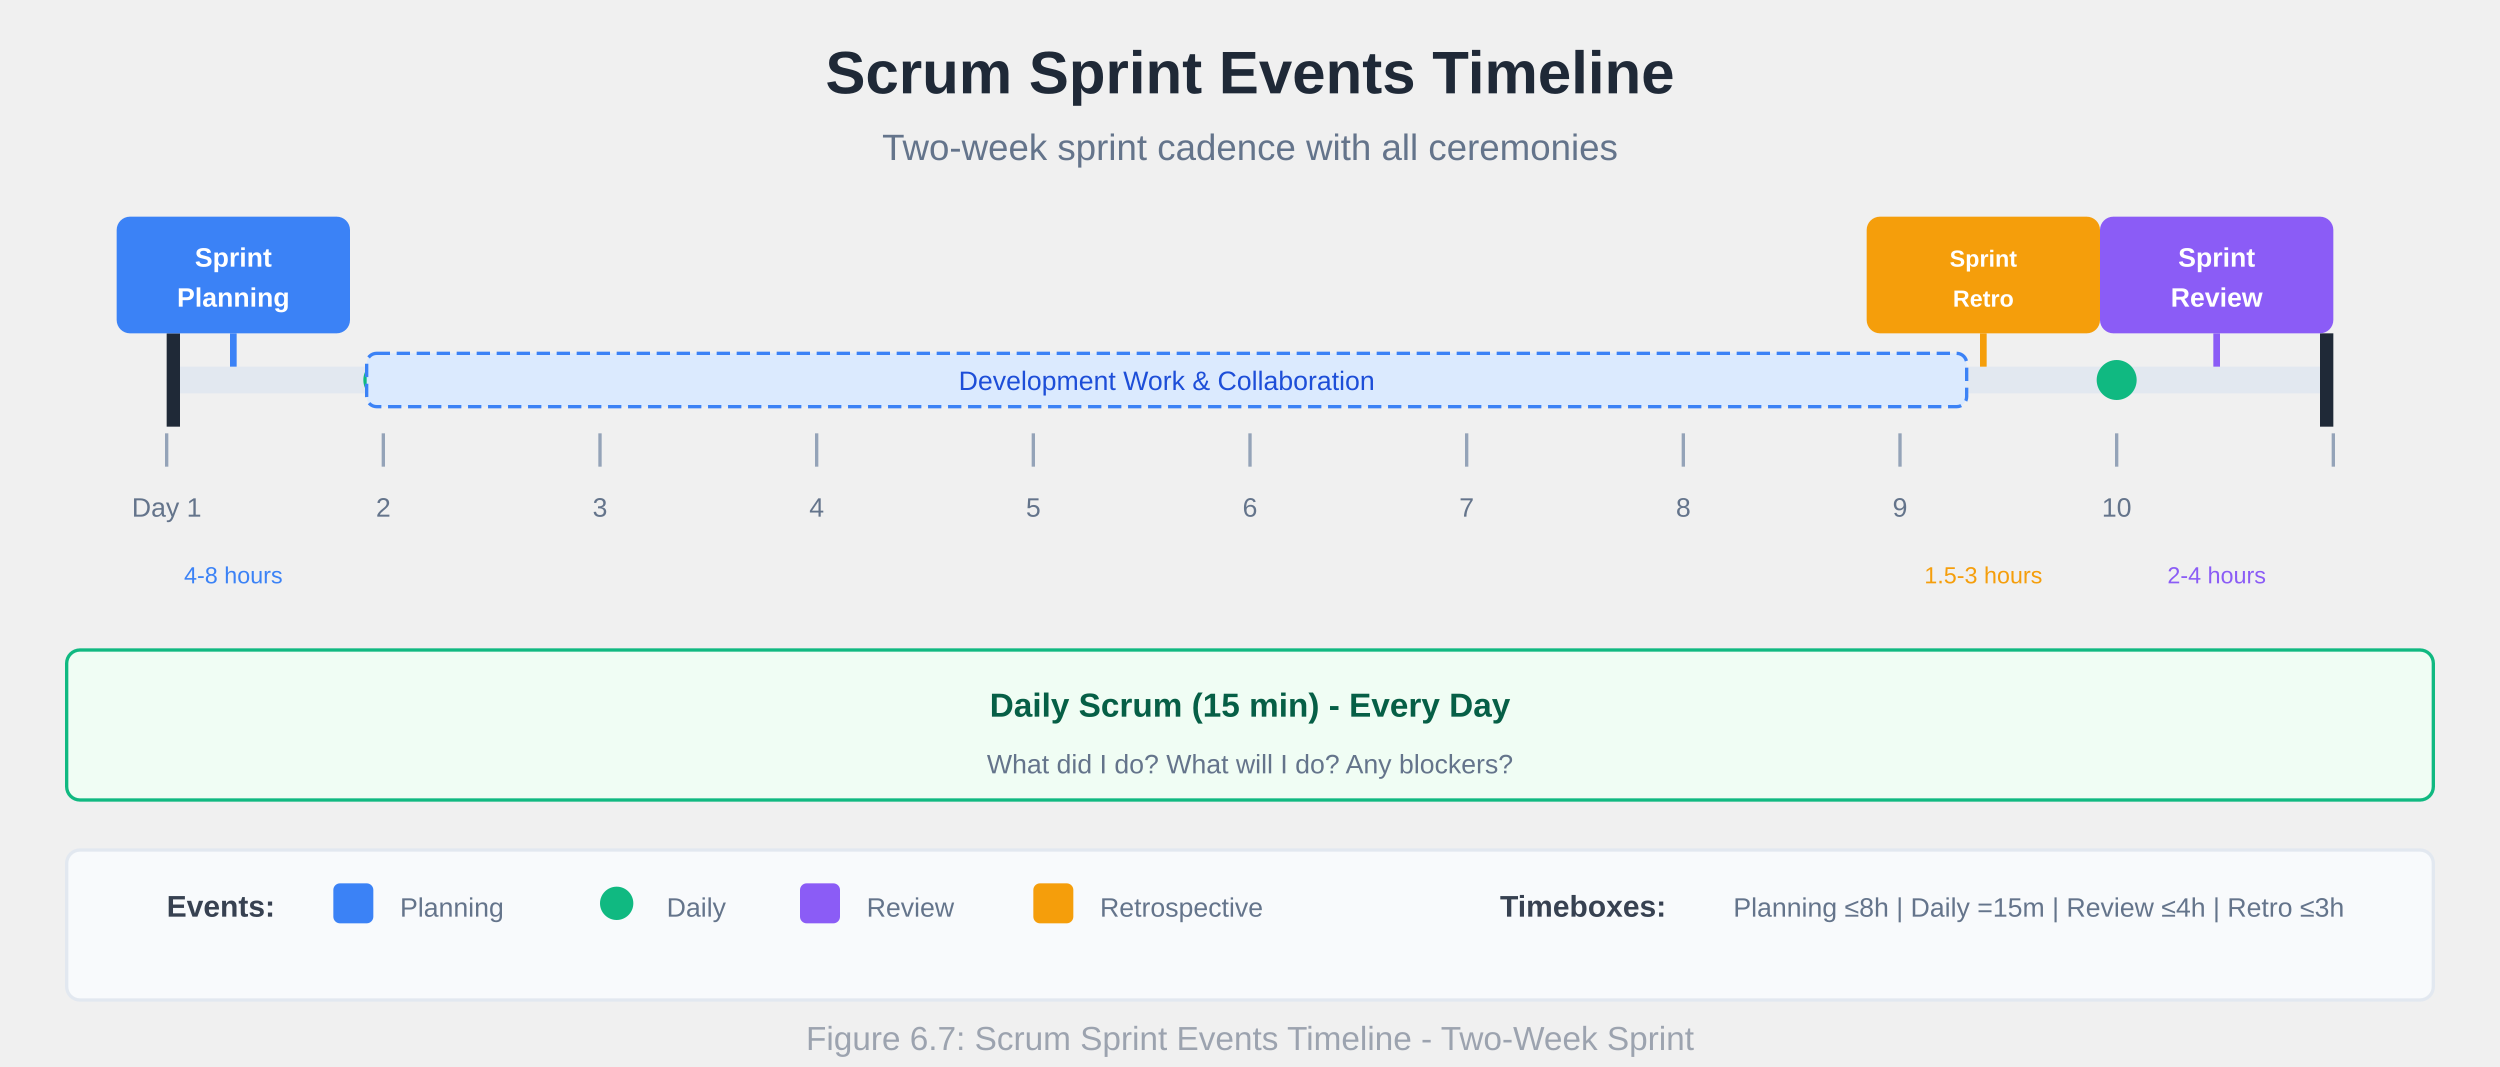
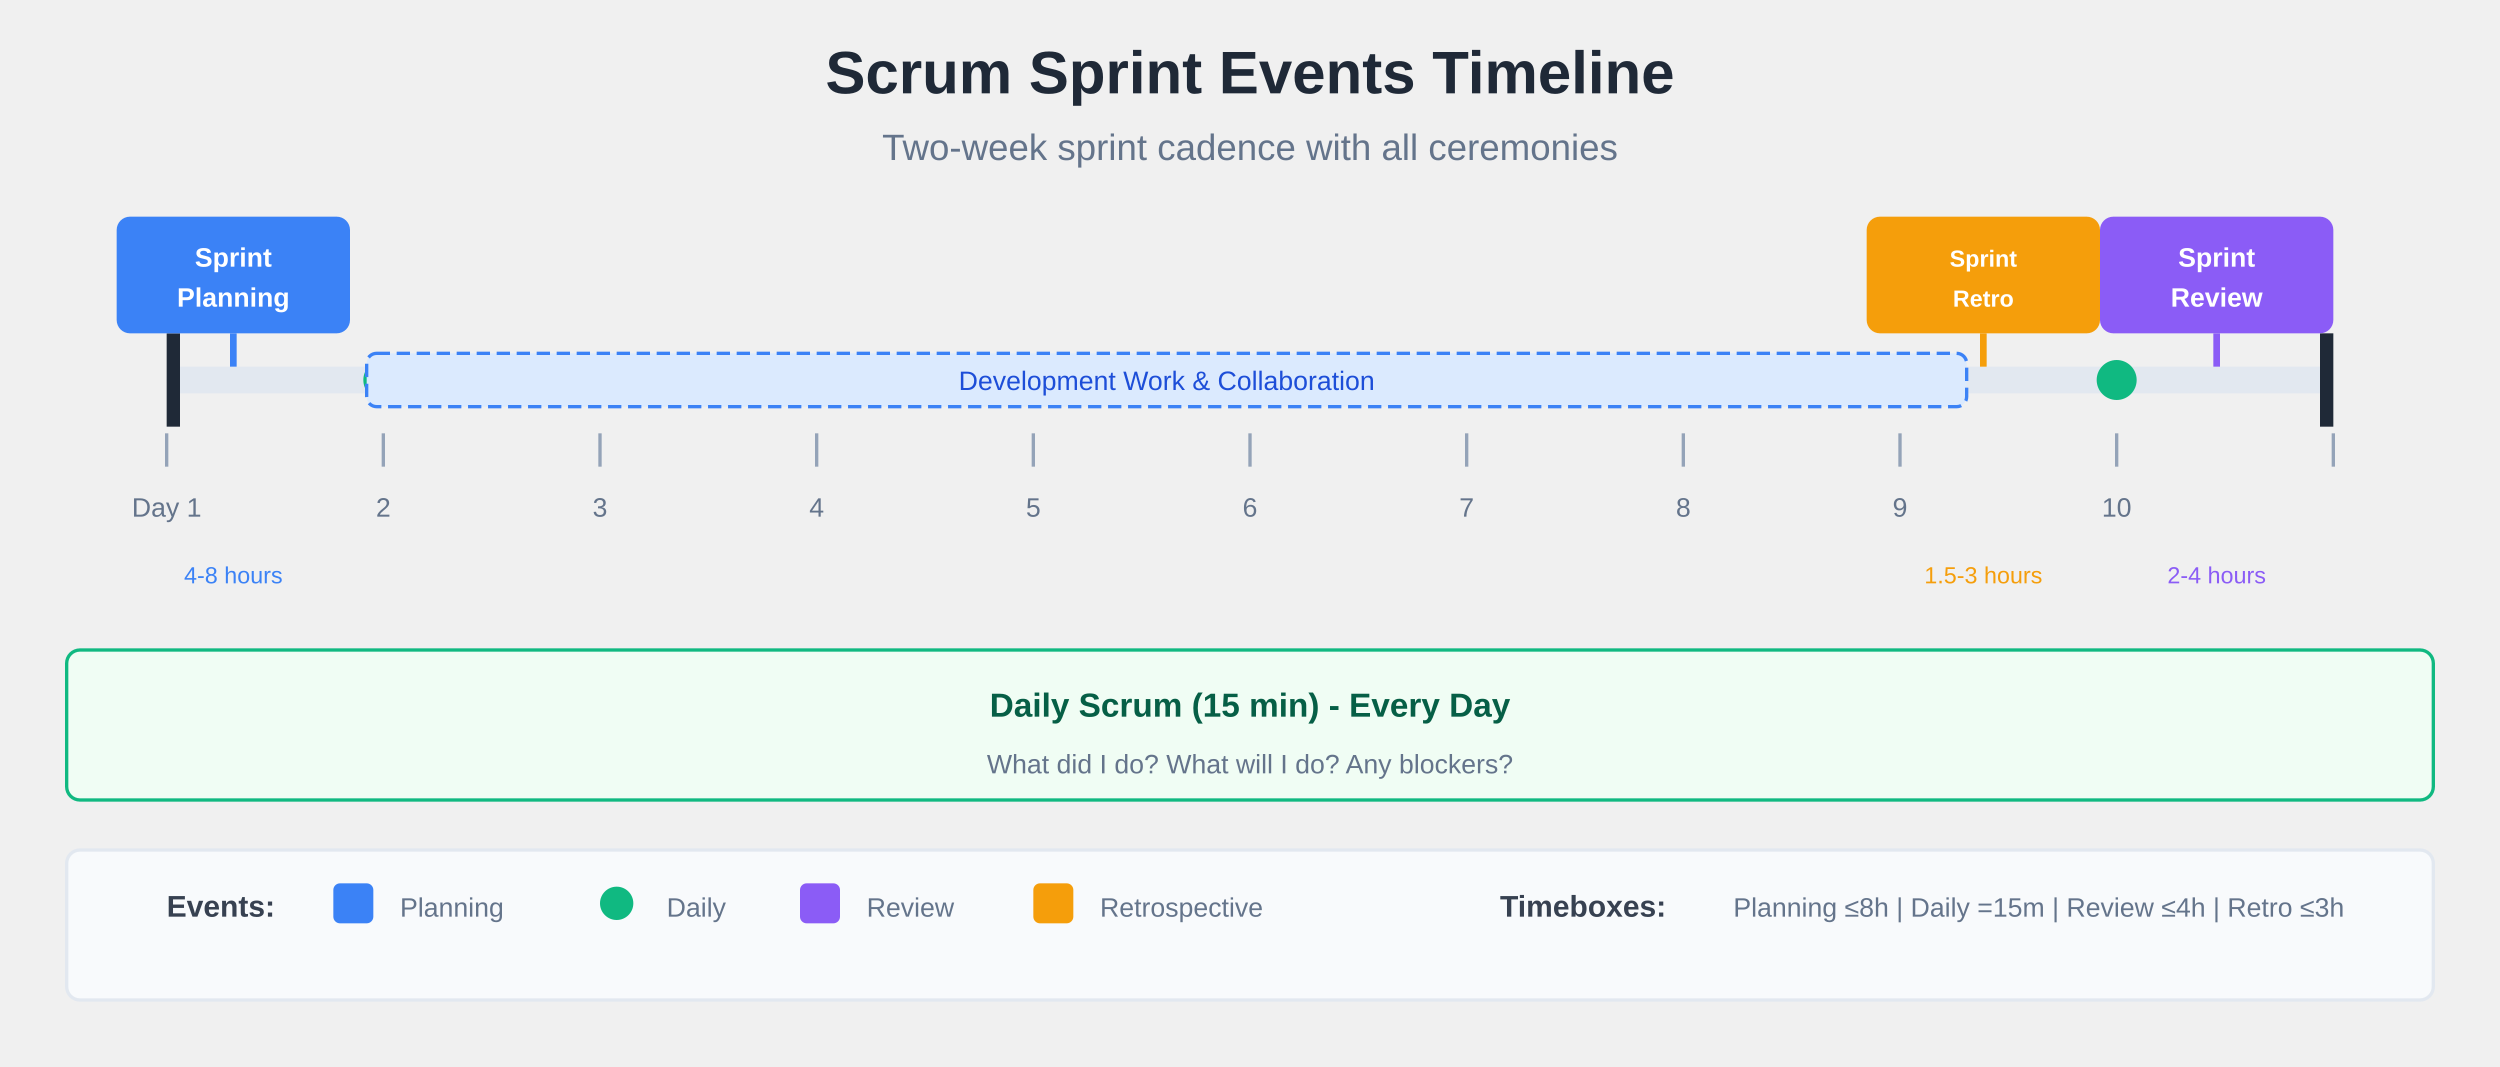
<svg xmlns="http://www.w3.org/2000/svg" viewBox="0 0 750 320" width="750" height="320">
  <text x="375" y="28" text-anchor="middle" font-family="Arial, sans-serif" font-size="18" font-weight="bold" fill="#1F2937">Scrum Sprint Events Timeline</text>
  <text x="375" y="48" text-anchor="middle" font-family="Arial, sans-serif" font-size="11" fill="#64748B">Two-week sprint cadence with all ceremonies</text>
  <rect x="50" y="110" width="650" height="8" rx="4" fill="#E2E8F0" />
  <rect x="50" y="100" width="4" height="28" fill="#1F2937" />
  <rect x="696" y="100" width="4" height="28" fill="#1F2937" />
  <line x1="50" y1="130" x2="50" y2="140" stroke="#94A3B8" stroke-width="1" />
  <text x="50" y="155" text-anchor="middle" font-family="Arial, sans-serif" font-size="8" fill="#64748B">Day 1</text>
  <line x1="115" y1="130" x2="115" y2="140" stroke="#94A3B8" stroke-width="1" />
  <text x="115" y="155" text-anchor="middle" font-family="Arial, sans-serif" font-size="8" fill="#64748B">2</text>
  <line x1="180" y1="130" x2="180" y2="140" stroke="#94A3B8" stroke-width="1" />
  <text x="180" y="155" text-anchor="middle" font-family="Arial, sans-serif" font-size="8" fill="#64748B">3</text>
  <line x1="245" y1="130" x2="245" y2="140" stroke="#94A3B8" stroke-width="1" />
  <text x="245" y="155" text-anchor="middle" font-family="Arial, sans-serif" font-size="8" fill="#64748B">4</text>
  <line x1="310" y1="130" x2="310" y2="140" stroke="#94A3B8" stroke-width="1" />
  <text x="310" y="155" text-anchor="middle" font-family="Arial, sans-serif" font-size="8" fill="#64748B">5</text>
  <line x1="375" y1="130" x2="375" y2="140" stroke="#94A3B8" stroke-width="1" />
  <text x="375" y="155" text-anchor="middle" font-family="Arial, sans-serif" font-size="8" fill="#64748B">6</text>
  <line x1="440" y1="130" x2="440" y2="140" stroke="#94A3B8" stroke-width="1" />
  <text x="440" y="155" text-anchor="middle" font-family="Arial, sans-serif" font-size="8" fill="#64748B">7</text>
  <line x1="505" y1="130" x2="505" y2="140" stroke="#94A3B8" stroke-width="1" />
  <text x="505" y="155" text-anchor="middle" font-family="Arial, sans-serif" font-size="8" fill="#64748B">8</text>
  <line x1="570" y1="130" x2="570" y2="140" stroke="#94A3B8" stroke-width="1" />
  <text x="570" y="155" text-anchor="middle" font-family="Arial, sans-serif" font-size="8" fill="#64748B">9</text>
  <line x1="635" y1="130" x2="635" y2="140" stroke="#94A3B8" stroke-width="1" />
  <text x="635" y="155" text-anchor="middle" font-family="Arial, sans-serif" font-size="8" fill="#64748B">10</text>
  <line x1="700" y1="130" x2="700" y2="140" stroke="#94A3B8" stroke-width="1" />
  <rect x="35" y="65" width="70" height="35" rx="4" fill="#3B82F6" />
  <text x="70" y="80" text-anchor="middle" font-family="Arial, sans-serif" font-size="8" font-weight="bold" fill="white">Sprint</text>
  <text x="70" y="92" text-anchor="middle" font-family="Arial, sans-serif" font-size="8" font-weight="bold" fill="white">Planning</text>
  <line x1="70" y1="100" x2="70" y2="110" stroke="#3B82F6" stroke-width="2" />
  <text x="70" y="175" text-anchor="middle" font-family="Arial, sans-serif" font-size="7" fill="#3B82F6">4-8 hours</text>
  <rect x="20" y="195" width="710" height="45" rx="4" fill="#F0FDF4" stroke="#10B981" stroke-width="1" />
  <text x="375" y="215" text-anchor="middle" font-family="Arial, sans-serif" font-size="10" font-weight="bold" fill="#065F46">Daily Scrum (15 min) - Every Day</text>
  <text x="375" y="232" text-anchor="middle" font-family="Arial, sans-serif" font-size="8" fill="#64748B">What did I do? What will I do? Any blockers?</text>
  <circle cx="115" cy="114" r="6" fill="#10B981" />
  <circle cx="180" cy="114" r="6" fill="#10B981" />
  <circle cx="245" cy="114" r="6" fill="#10B981" />
  <circle cx="310" cy="114" r="6" fill="#10B981" />
  <circle cx="375" cy="114" r="6" fill="#10B981" />
  <circle cx="440" cy="114" r="6" fill="#10B981" />
  <circle cx="505" cy="114" r="6" fill="#10B981" />
  <circle cx="570" cy="114" r="6" fill="#10B981" />
  <circle cx="635" cy="114" r="6" fill="#10B981" />
  <rect x="630" y="65" width="70" height="35" rx="4" fill="#8B5CF6" />
  <text x="665" y="80" text-anchor="middle" font-family="Arial, sans-serif" font-size="8" font-weight="bold" fill="white">Sprint</text>
  <text x="665" y="92" text-anchor="middle" font-family="Arial, sans-serif" font-size="8" font-weight="bold" fill="white">Review</text>
  <line x1="665" y1="100" x2="665" y2="110" stroke="#8B5CF6" stroke-width="2" />
  <text x="665" y="175" text-anchor="middle" font-family="Arial, sans-serif" font-size="7" fill="#8B5CF6">2-4 hours</text>
  <rect x="560" y="65" width="70" height="35" rx="4" fill="#F59E0B" />
  <text x="595" y="80" text-anchor="middle" font-family="Arial, sans-serif" font-size="7" font-weight="bold" fill="white">Sprint</text>
  <text x="595" y="92" text-anchor="middle" font-family="Arial, sans-serif" font-size="7" font-weight="bold" fill="white">Retro</text>
  <line x1="595" y1="100" x2="595" y2="110" stroke="#F59E0B" stroke-width="2" />
  <text x="595" y="175" text-anchor="middle" font-family="Arial, sans-serif" font-size="7" fill="#F59E0B">1.5-3 hours</text>
  <rect x="110" y="106" width="480" height="16" rx="3" fill="#DBEAFE" stroke="#3B82F6" stroke-width="1" stroke-dasharray="4,2" />
  <text x="350" y="117" text-anchor="middle" font-family="Arial, sans-serif" font-size="8" fill="#1D4ED8">Development Work &amp; Collaboration</text>
  <rect x="20" y="255" width="710" height="45" rx="4" fill="#F8FAFC" stroke="#E2E8F0" stroke-width="1" />
  <text x="50" y="275" font-family="Arial, sans-serif" font-size="9" font-weight="bold" fill="#374151">Events:</text>
  <rect x="100" y="265" width="12" height="12" rx="2" fill="#3B82F6" />
  <text x="120" y="275" font-family="Arial, sans-serif" font-size="8" fill="#64748B">Planning</text>
  <circle cx="185" cy="271" r="5" fill="#10B981" />
  <text x="200" y="275" font-family="Arial, sans-serif" font-size="8" fill="#64748B">Daily</text>
  <rect x="240" y="265" width="12" height="12" rx="2" fill="#8B5CF6" />
  <text x="260" y="275" font-family="Arial, sans-serif" font-size="8" fill="#64748B">Review</text>
  <rect x="310" y="265" width="12" height="12" rx="2" fill="#F59E0B" />
  <text x="330" y="275" font-family="Arial, sans-serif" font-size="8" fill="#64748B">Retrospective</text>
  <text x="450" y="275" font-family="Arial, sans-serif" font-size="9" font-weight="bold" fill="#374151">Timeboxes:</text>
  <text x="520" y="275" font-family="Arial, sans-serif" font-size="8" fill="#64748B">Planning ≤8h | Daily =15m | Review ≤4h | Retro ≤3h</text>
-   <text x="375" y="315" text-anchor="middle" font-family="Arial, sans-serif" font-size="10" fill="#9CA3AF">Figure 6.7: Scrum Sprint Events Timeline - Two-Week Sprint</text>
</svg>
